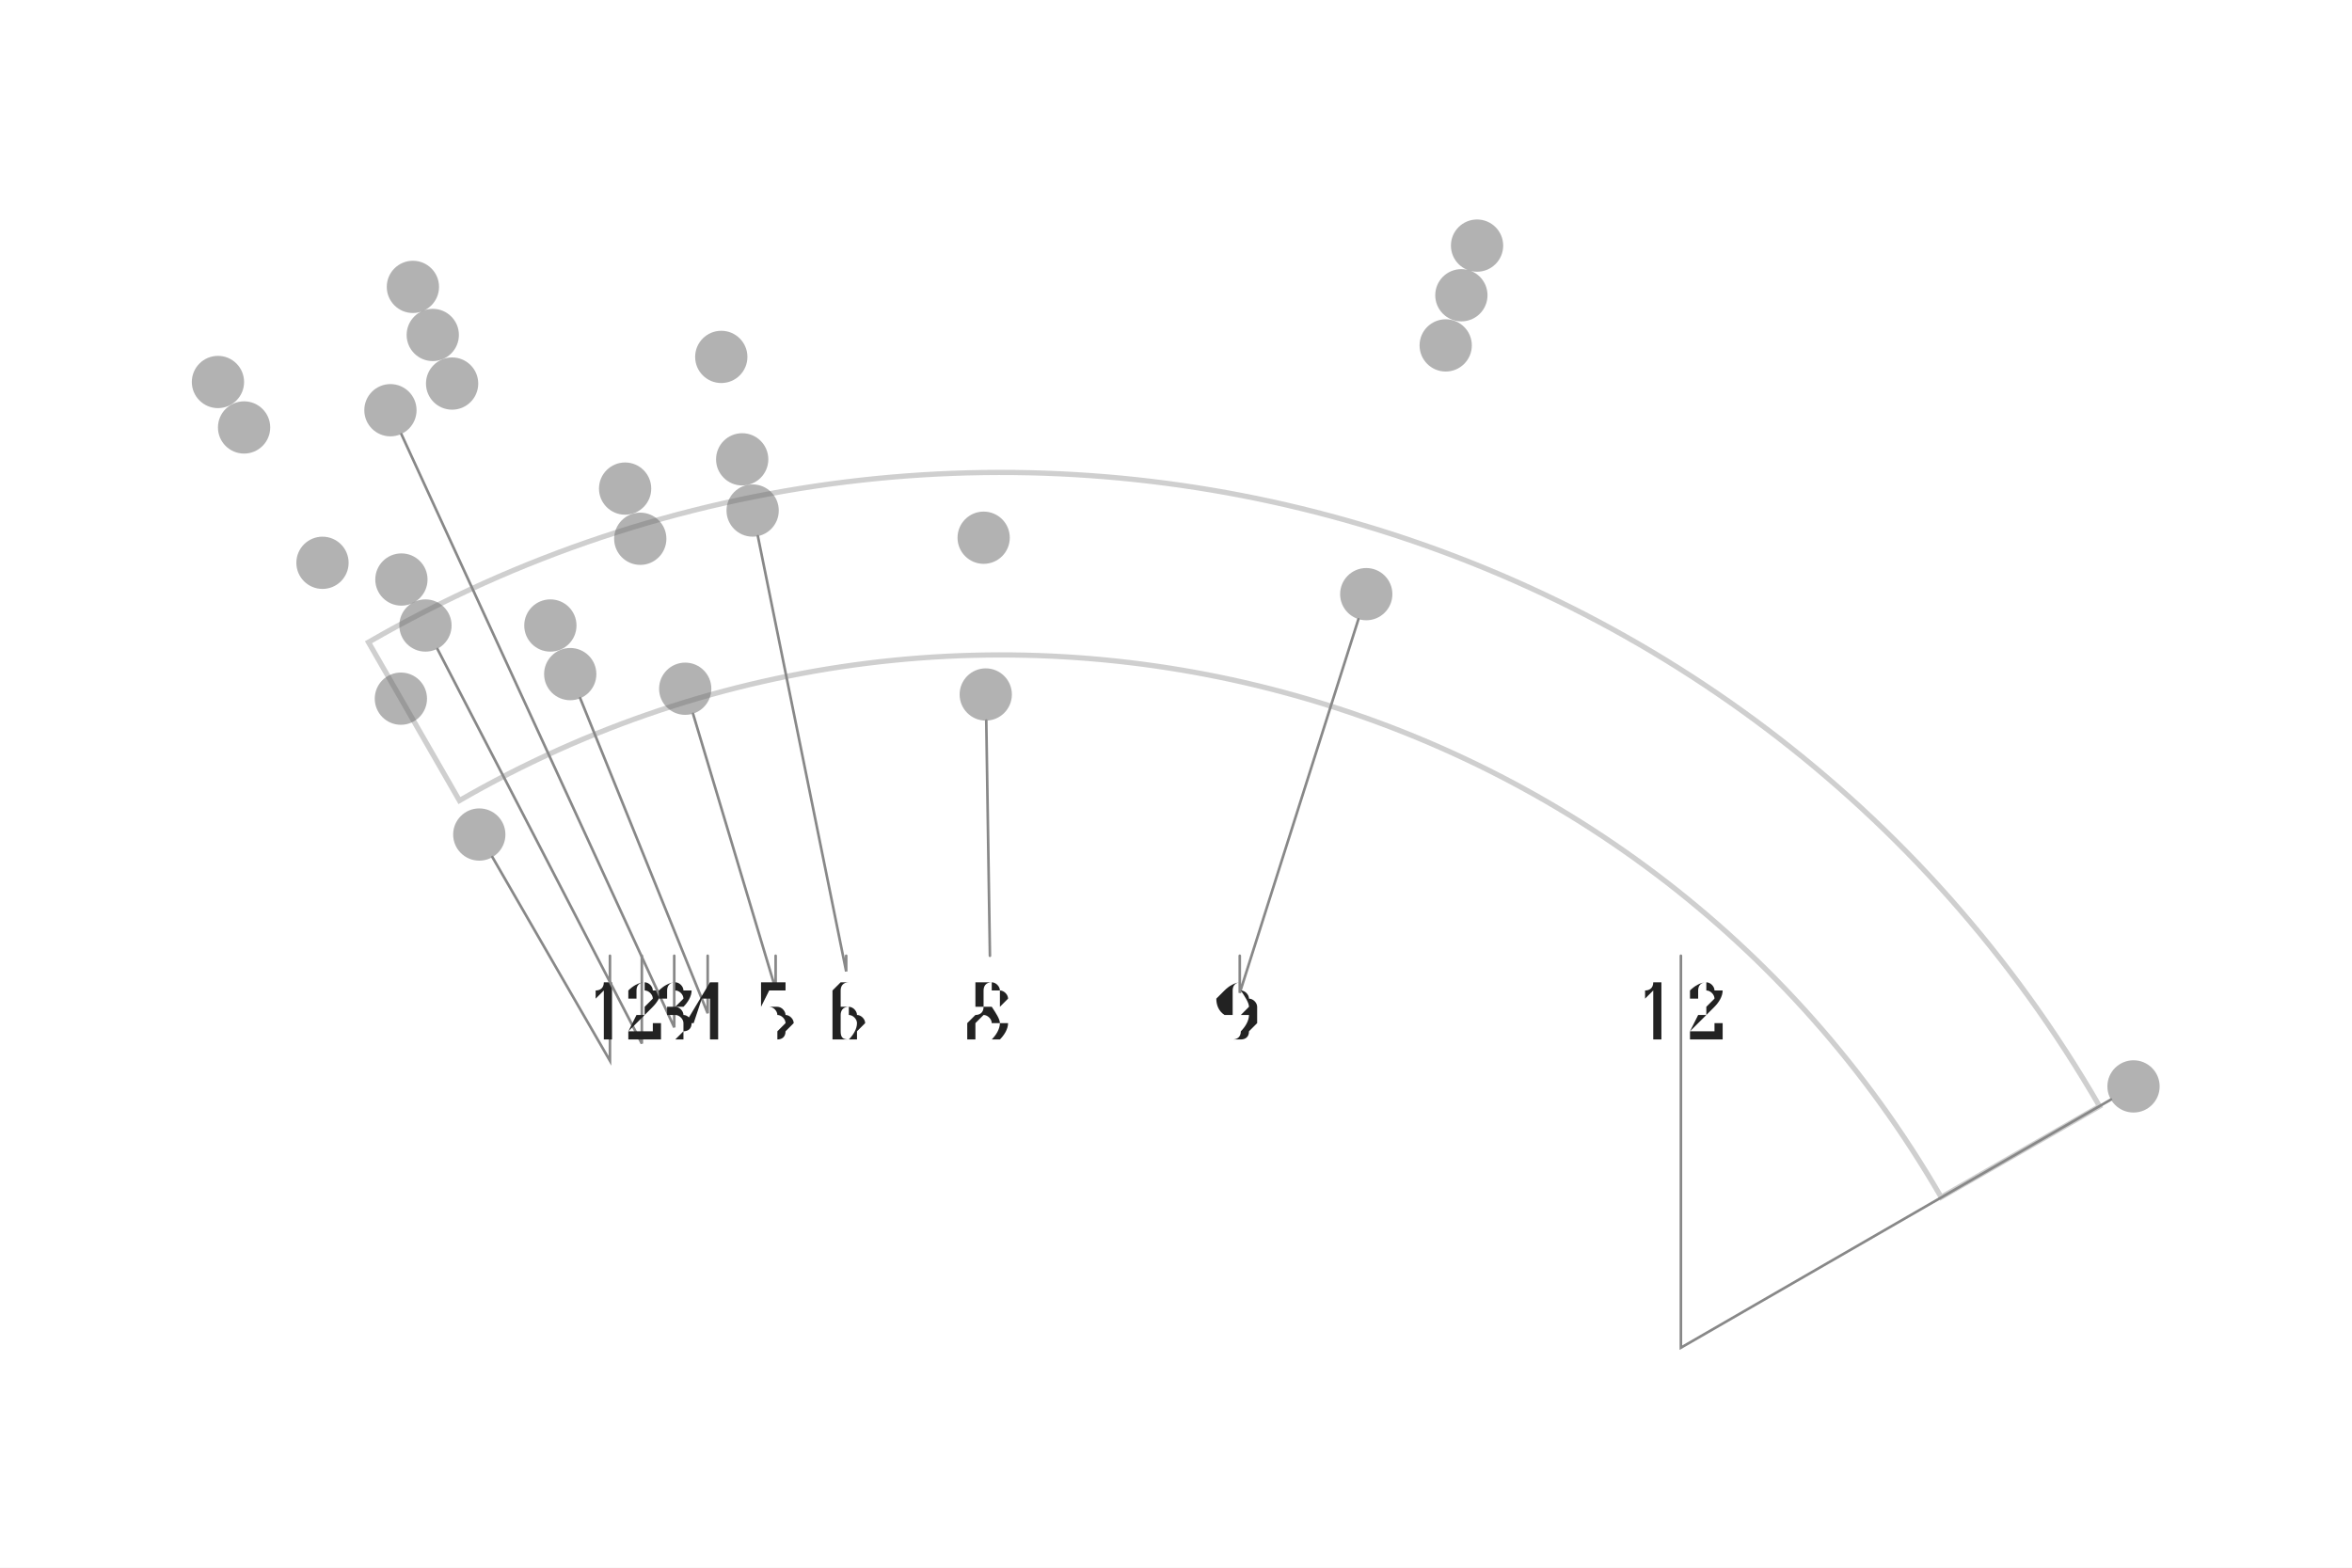
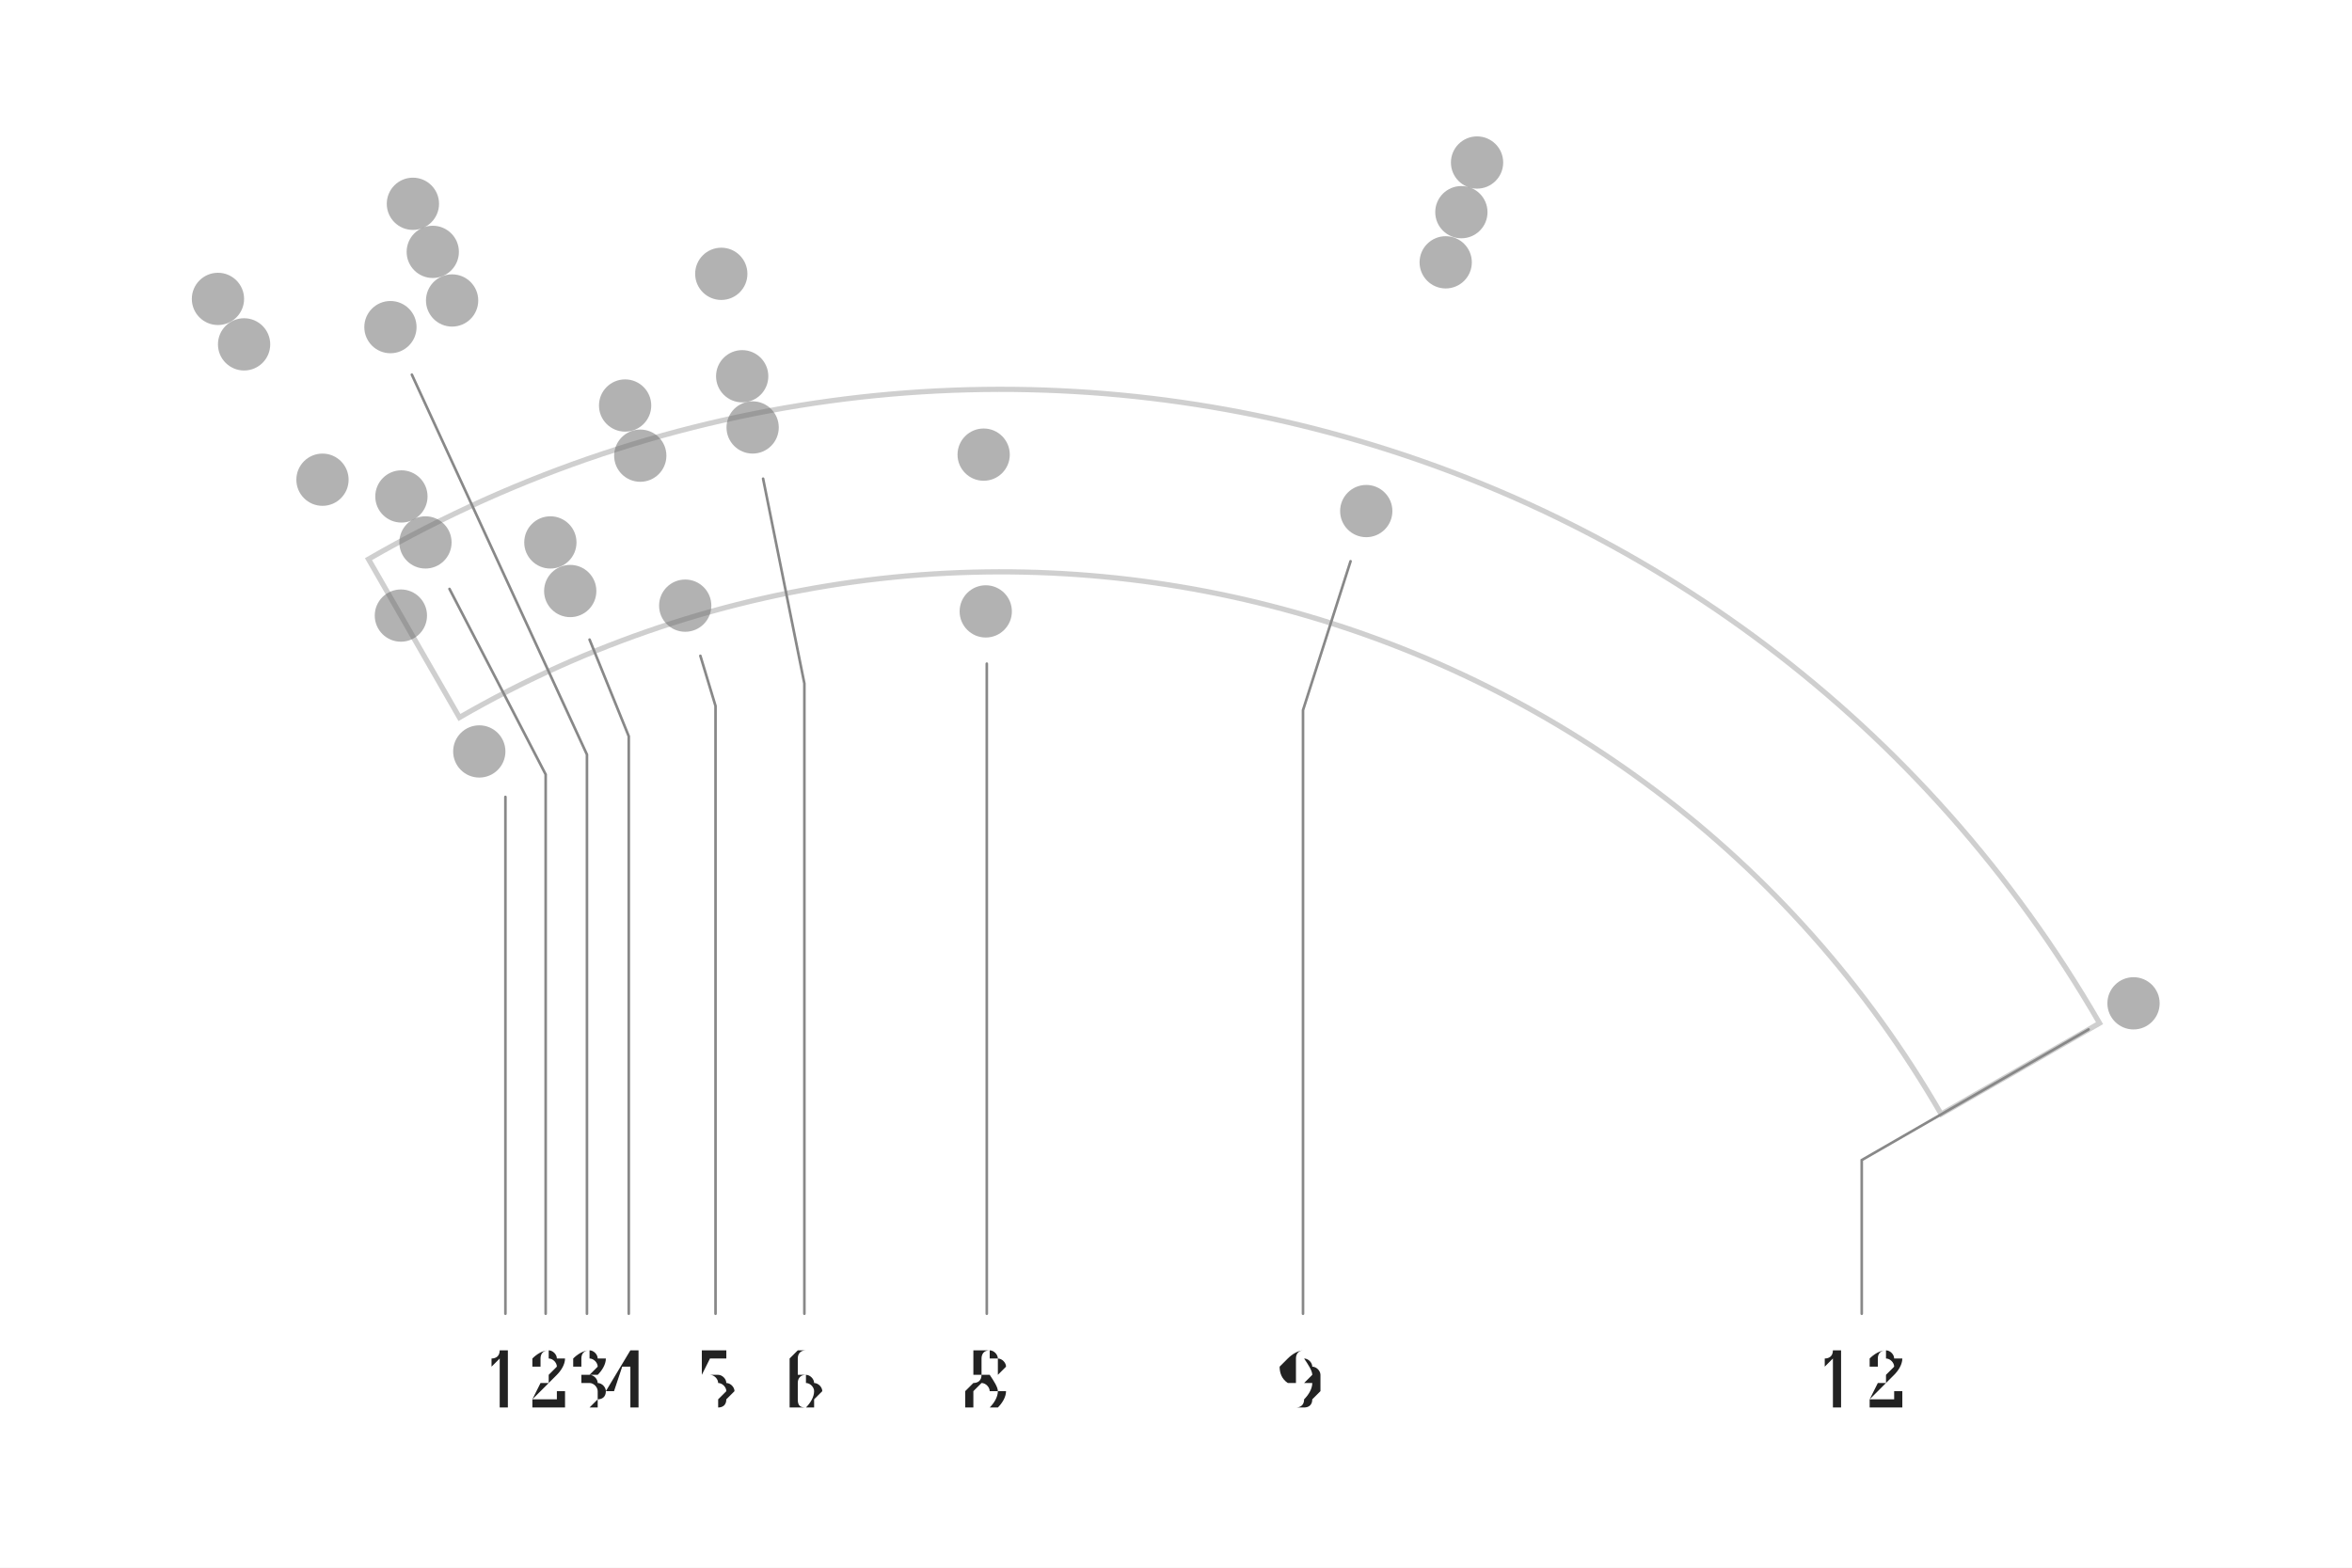
- <svg xmlns="http://www.w3.org/2000/svg" width="4.5in" height="3in" viewBox="-1.917 -3.329 4.5 3">
-   <rect x="-1.917" y="-3.329" width="4.5" height="3" fill="#ffffff" />
+ <svg xmlns="http://www.w3.org/2000/svg" width="4.5in" height="3in" viewBox="-1.917 -3.17 4.5 3">
+   <rect x="-1.917" y="-3.17" width="4.5" height="3" fill="#ffffff" />
  <path d="M -1.038 -1.797 A 2.075 2.075 0 0 1 1.797 -1.038 L 2.1 -1.212 A 2.425 2.425 0 0 0 -1.212 -2.1 Z" fill="none" stroke="#bbbbbb" stroke-width="0.01" stroke-linejoin="miter" stroke-linecap="butt" opacity="0.7" />
  <circle cx="-1.5" cy="-2.598" r="0.05" fill="#666666" stroke="none" opacity="0.5" />
  <circle cx="-1.127" cy="-2.78" r="0.05" fill="#666666" stroke="none" opacity="0.5" />
  <circle cx="0.909" cy="-2.859" r="0.05" fill="#666666" stroke="none" opacity="0.5" />
  <circle cx="-1.45" cy="-2.511" r="0.05" fill="#666666" stroke="none" opacity="0.5" />
  <circle cx="-1.089" cy="-2.688" r="0.05" fill="#666666" stroke="none" opacity="0.5" />
  <circle cx="0.879" cy="-2.764" r="0.05" fill="#666666" stroke="none" opacity="0.5" />
  <circle cx="-1.17" cy="-2.544" r="0.05" fill="#666666" stroke="none" opacity="0.5" />
  <circle cx="-1.052" cy="-2.595" r="0.05" fill="#666666" stroke="none" opacity="0.5" />
  <circle cx="0.849" cy="-2.668" r="0.05" fill="#666666" stroke="none" opacity="0.5" />
  <circle cx="-0.537" cy="-2.646" r="0.05" fill="#666666" stroke="none" opacity="0.5" />
  <circle cx="-1.3" cy="-2.252" r="0.05" fill="#666666" stroke="none" opacity="0.5" />
  <circle cx="-1.149" cy="-2.22" r="0.05" fill="#666666" stroke="none" opacity="0.5" />
  <circle cx="-0.721" cy="-2.394" r="0.05" fill="#666666" stroke="none" opacity="0.5" />
  <circle cx="-0.497" cy="-2.45" r="0.05" fill="#666666" stroke="none" opacity="0.5" />
  <circle cx="2.165" cy="-1.25" r="0.05" fill="#666666" stroke="none" opacity="0.5" />
  <circle cx="-1.103" cy="-2.132" r="0.05" fill="#666666" stroke="none" opacity="0.5" />
  <circle cx="-0.692" cy="-2.298" r="0.05" fill="#666666" stroke="none" opacity="0.5" />
  <circle cx="-0.477" cy="-2.352" r="0.05" fill="#666666" stroke="none" opacity="0.5" />
  <circle cx="-1.15" cy="-1.992" r="0.05" fill="#666666" stroke="none" opacity="0.5" />
  <circle cx="-0.864" cy="-2.132" r="0.05" fill="#666666" stroke="none" opacity="0.5" />
  <circle cx="-0.035" cy="-2.3" r="0.05" fill="#666666" stroke="none" opacity="0.5" />
  <circle cx="0.697" cy="-2.192" r="0.05" fill="#666666" stroke="none" opacity="0.5" />
  <circle cx="-0.826" cy="-2.039" r="0.05" fill="#666666" stroke="none" opacity="0.5" />
  <circle cx="-0.606" cy="-2.011" r="0.05" fill="#666666" stroke="none" opacity="0.5" />
  <circle cx="-1" cy="-1.732" r="0.05" fill="#666666" stroke="none" opacity="0.5" />
  <circle cx="-0.031" cy="-2" r="0.05" fill="#666666" stroke="none" opacity="0.5" />
-   <path d="M -0.975 -1.689 L -0.75 -1.299 L -0.75 -1.5" fill="none" stroke="#888888" stroke-width="0.005" stroke-linecap="round" />
-   <text x="-0.75" y="-1.393" text-anchor="middle" dominant-baseline="middle" font-size="0.153" fill="#222222" font-family="'Gentium Book Plus', Charter, 'Charis SIL', Georgia, serif">1</text>
-   <path d="M -1.08 -2.087 L -0.689 -1.332 L -0.689 -1.5" fill="none" stroke="#888888" stroke-width="0.005" stroke-linecap="round" />
-   <text x="-0.689" y="-1.393" text-anchor="middle" dominant-baseline="middle" font-size="0.153" fill="#222222" font-family="'Gentium Book Plus', Charter, 'Charis SIL', Georgia, serif">2</text>
-   <path d="M -1.149 -2.498 L -0.627 -1.363 L -0.627 -1.5" fill="none" stroke="#888888" stroke-width="0.005" stroke-linecap="round" />
-   <text x="-0.627" y="-1.393" text-anchor="middle" dominant-baseline="middle" font-size="0.153" fill="#222222" font-family="'Gentium Book Plus', Charter, 'Charis SIL', Georgia, serif">3</text>
-   <path d="M -0.807 -1.993 L -0.563 -1.39 L -0.563 -1.5" fill="none" stroke="#888888" stroke-width="0.005" stroke-linecap="round" />
-   <text x="-0.563" y="-1.393" text-anchor="middle" dominant-baseline="middle" font-size="0.153" fill="#222222" font-family="'Gentium Book Plus', Charter, 'Charis SIL', Georgia, serif">4</text>
-   <path d="M -0.591 -1.963 L -0.433 -1.436 L -0.433 -1.5" fill="none" stroke="#888888" stroke-width="0.005" stroke-linecap="round" />
-   <text x="-0.433" y="-1.393" text-anchor="middle" dominant-baseline="middle" font-size="0.153" fill="#222222" font-family="'Gentium Book Plus', Charter, 'Charis SIL', Georgia, serif">5</text>
-   <path d="M -0.467 -2.303 L -0.298 -1.47 L -0.298 -1.5" fill="none" stroke="#888888" stroke-width="0.005" stroke-linecap="round" />
-   <text x="-0.298" y="-1.393" text-anchor="middle" dominant-baseline="middle" font-size="0.153" fill="#222222" font-family="'Gentium Book Plus', Charter, 'Charis SIL', Georgia, serif">6</text>
-   <path d="M -0.03 -1.95 L -0.023 -1.5 L -0.023 -1.5" fill="none" stroke="#888888" stroke-width="0.005" stroke-linecap="round" />
-   <text x="-0.023" y="-1.393" text-anchor="middle" dominant-baseline="middle" font-size="0.153" fill="#222222" font-family="'Gentium Book Plus', Charter, 'Charis SIL', Georgia, serif">8</text>
-   <path d="M 0.682 -2.144 L 0.455 -1.429 L 0.455 -1.5" fill="none" stroke="#888888" stroke-width="0.005" stroke-linecap="round" />
-   <text x="0.455" y="-1.393" text-anchor="middle" dominant-baseline="middle" font-size="0.153" fill="#222222" font-family="'Gentium Book Plus', Charter, 'Charis SIL', Georgia, serif">9</text>
-   <path d="M 2.122 -1.225 L 1.299 -0.75 L 1.299 -1.5" fill="none" stroke="#888888" stroke-width="0.005" stroke-linecap="round" />
-   <text x="1.299" y="-1.393" text-anchor="middle" dominant-baseline="middle" font-size="0.153" fill="#222222" font-family="'Gentium Book Plus', Charter, 'Charis SIL', Georgia, serif">12</text>
+   <path d="M -0.95 -1.645 L -0.95 -1.645 L -0.95 -0.656" fill="none" stroke="#888888" stroke-width="0.005" stroke-linecap="round" />
+   <text x="-0.95" y="-0.53" text-anchor="middle" dominant-baseline="middle" font-size="0.153" fill="#222222" font-family="'Gentium Book Plus', Charter, 'Charis SIL', Georgia, serif">1</text>
+   <path d="M -1.057 -2.043 L -0.873 -1.688 L -0.873 -0.656" fill="none" stroke="#888888" stroke-width="0.005" stroke-linecap="round" />
+   <text x="-0.873" y="-0.53" text-anchor="middle" dominant-baseline="middle" font-size="0.153" fill="#222222" font-family="'Gentium Book Plus', Charter, 'Charis SIL', Georgia, serif">2</text>
+   <path d="M -1.129 -2.453 L -0.794 -1.726 L -0.794 -0.656" fill="none" stroke="#888888" stroke-width="0.005" stroke-linecap="round" />
+   <text x="-0.794" y="-0.53" text-anchor="middle" dominant-baseline="middle" font-size="0.153" fill="#222222" font-family="'Gentium Book Plus', Charter, 'Charis SIL', Georgia, serif">3</text>
+   <path d="M -0.789 -1.946 L -0.714 -1.761 L -0.714 -0.656" fill="none" stroke="#888888" stroke-width="0.005" stroke-linecap="round" />
+   <text x="-0.714" y="-0.53" text-anchor="middle" dominant-baseline="middle" font-size="0.153" fill="#222222" font-family="'Gentium Book Plus', Charter, 'Charis SIL', Georgia, serif">4</text>
+   <path d="M -0.577 -1.915 L -0.548 -1.819 L -0.548 -0.656" fill="none" stroke="#888888" stroke-width="0.005" stroke-linecap="round" />
+   <text x="-0.548" y="-0.53" text-anchor="middle" dominant-baseline="middle" font-size="0.153" fill="#222222" font-family="'Gentium Book Plus', Charter, 'Charis SIL', Georgia, serif">5</text>
+   <path d="M -0.457 -2.254 L -0.378 -1.862 L -0.378 -0.656" fill="none" stroke="#888888" stroke-width="0.005" stroke-linecap="round" />
+   <text x="-0.378" y="-0.53" text-anchor="middle" dominant-baseline="middle" font-size="0.153" fill="#222222" font-family="'Gentium Book Plus', Charter, 'Charis SIL', Georgia, serif">6</text>
+   <path d="M -0.029 -1.9 L -0.029 -1.9 L -0.029 -0.656" fill="none" stroke="#888888" stroke-width="0.005" stroke-linecap="round" />
+   <text x="-0.029" y="-0.53" text-anchor="middle" dominant-baseline="middle" font-size="0.153" fill="#222222" font-family="'Gentium Book Plus', Charter, 'Charis SIL', Georgia, serif">8</text>
+   <path d="M 0.667 -2.096 L 0.576 -1.811 L 0.576 -0.656" fill="none" stroke="#888888" stroke-width="0.005" stroke-linecap="round" />
+   <text x="0.576" y="-0.53" text-anchor="middle" dominant-baseline="middle" font-size="0.153" fill="#222222" font-family="'Gentium Book Plus', Charter, 'Charis SIL', Georgia, serif">9</text>
+   <path d="M 2.079 -1.2 L 1.645 -0.95 L 1.645 -0.656" fill="none" stroke="#888888" stroke-width="0.005" stroke-linecap="round" />
+   <text x="1.645" y="-0.53" text-anchor="middle" dominant-baseline="middle" font-size="0.153" fill="#222222" font-family="'Gentium Book Plus', Charter, 'Charis SIL', Georgia, serif">12</text>
</svg>
